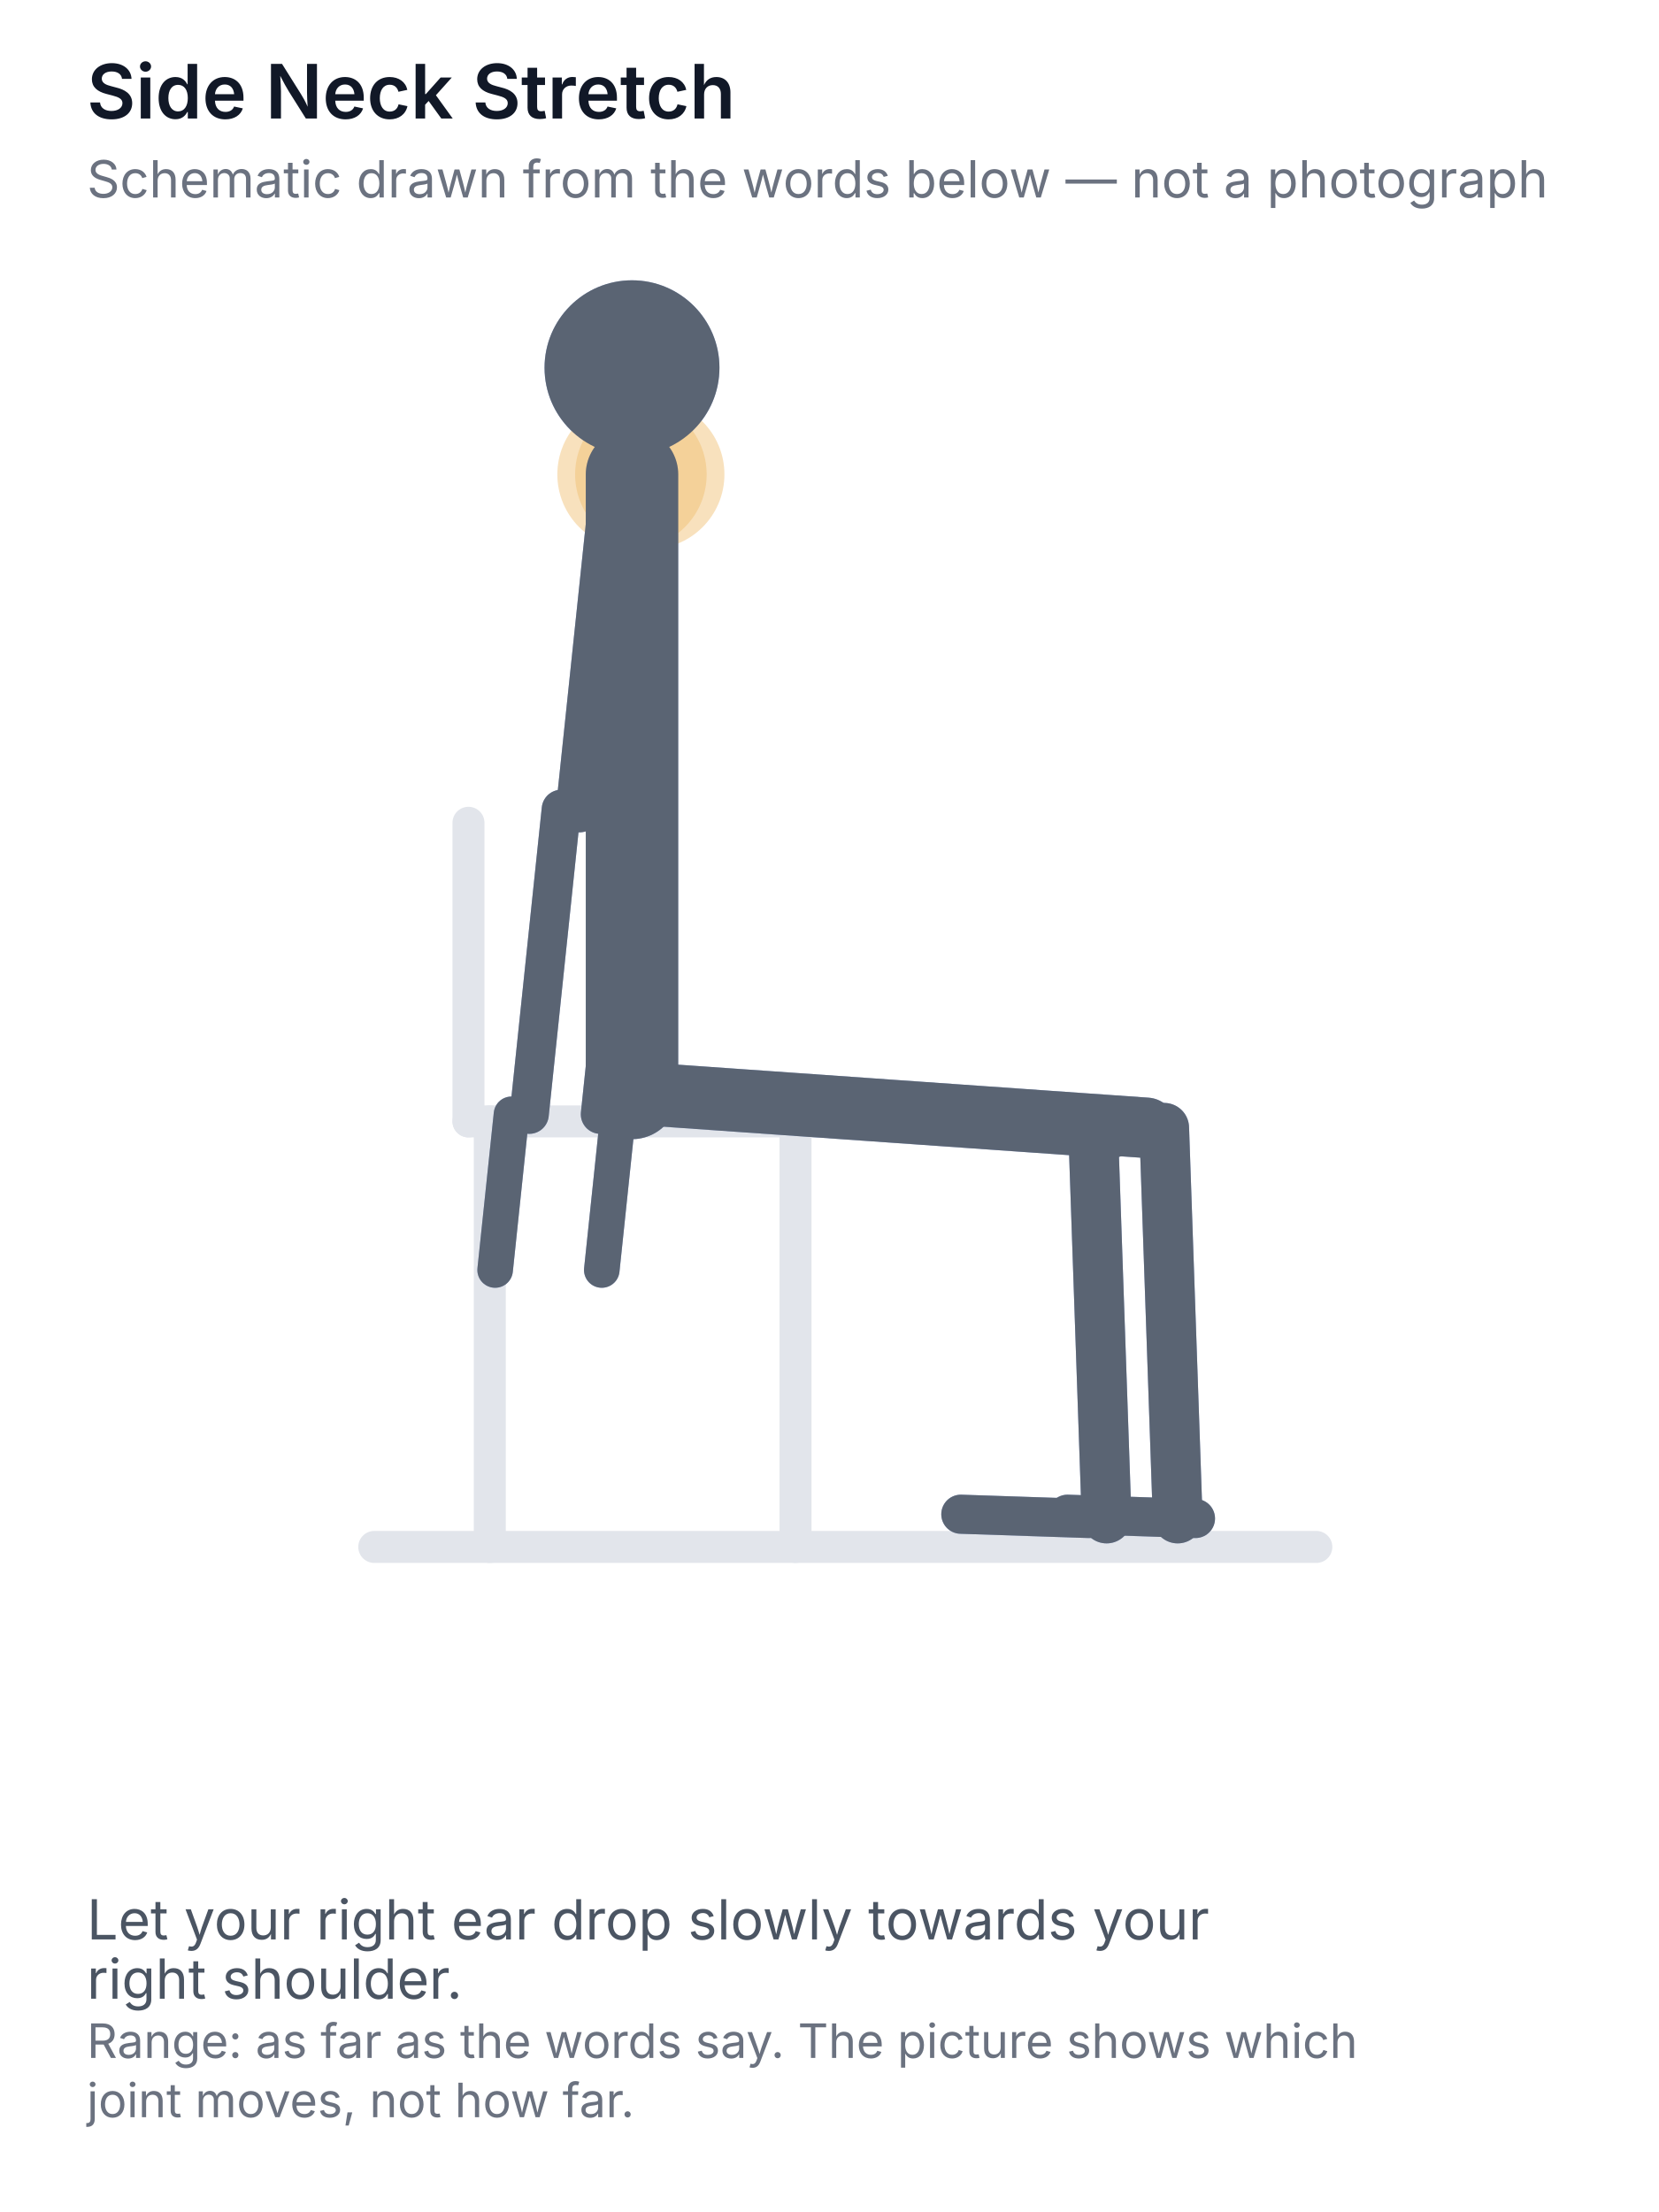
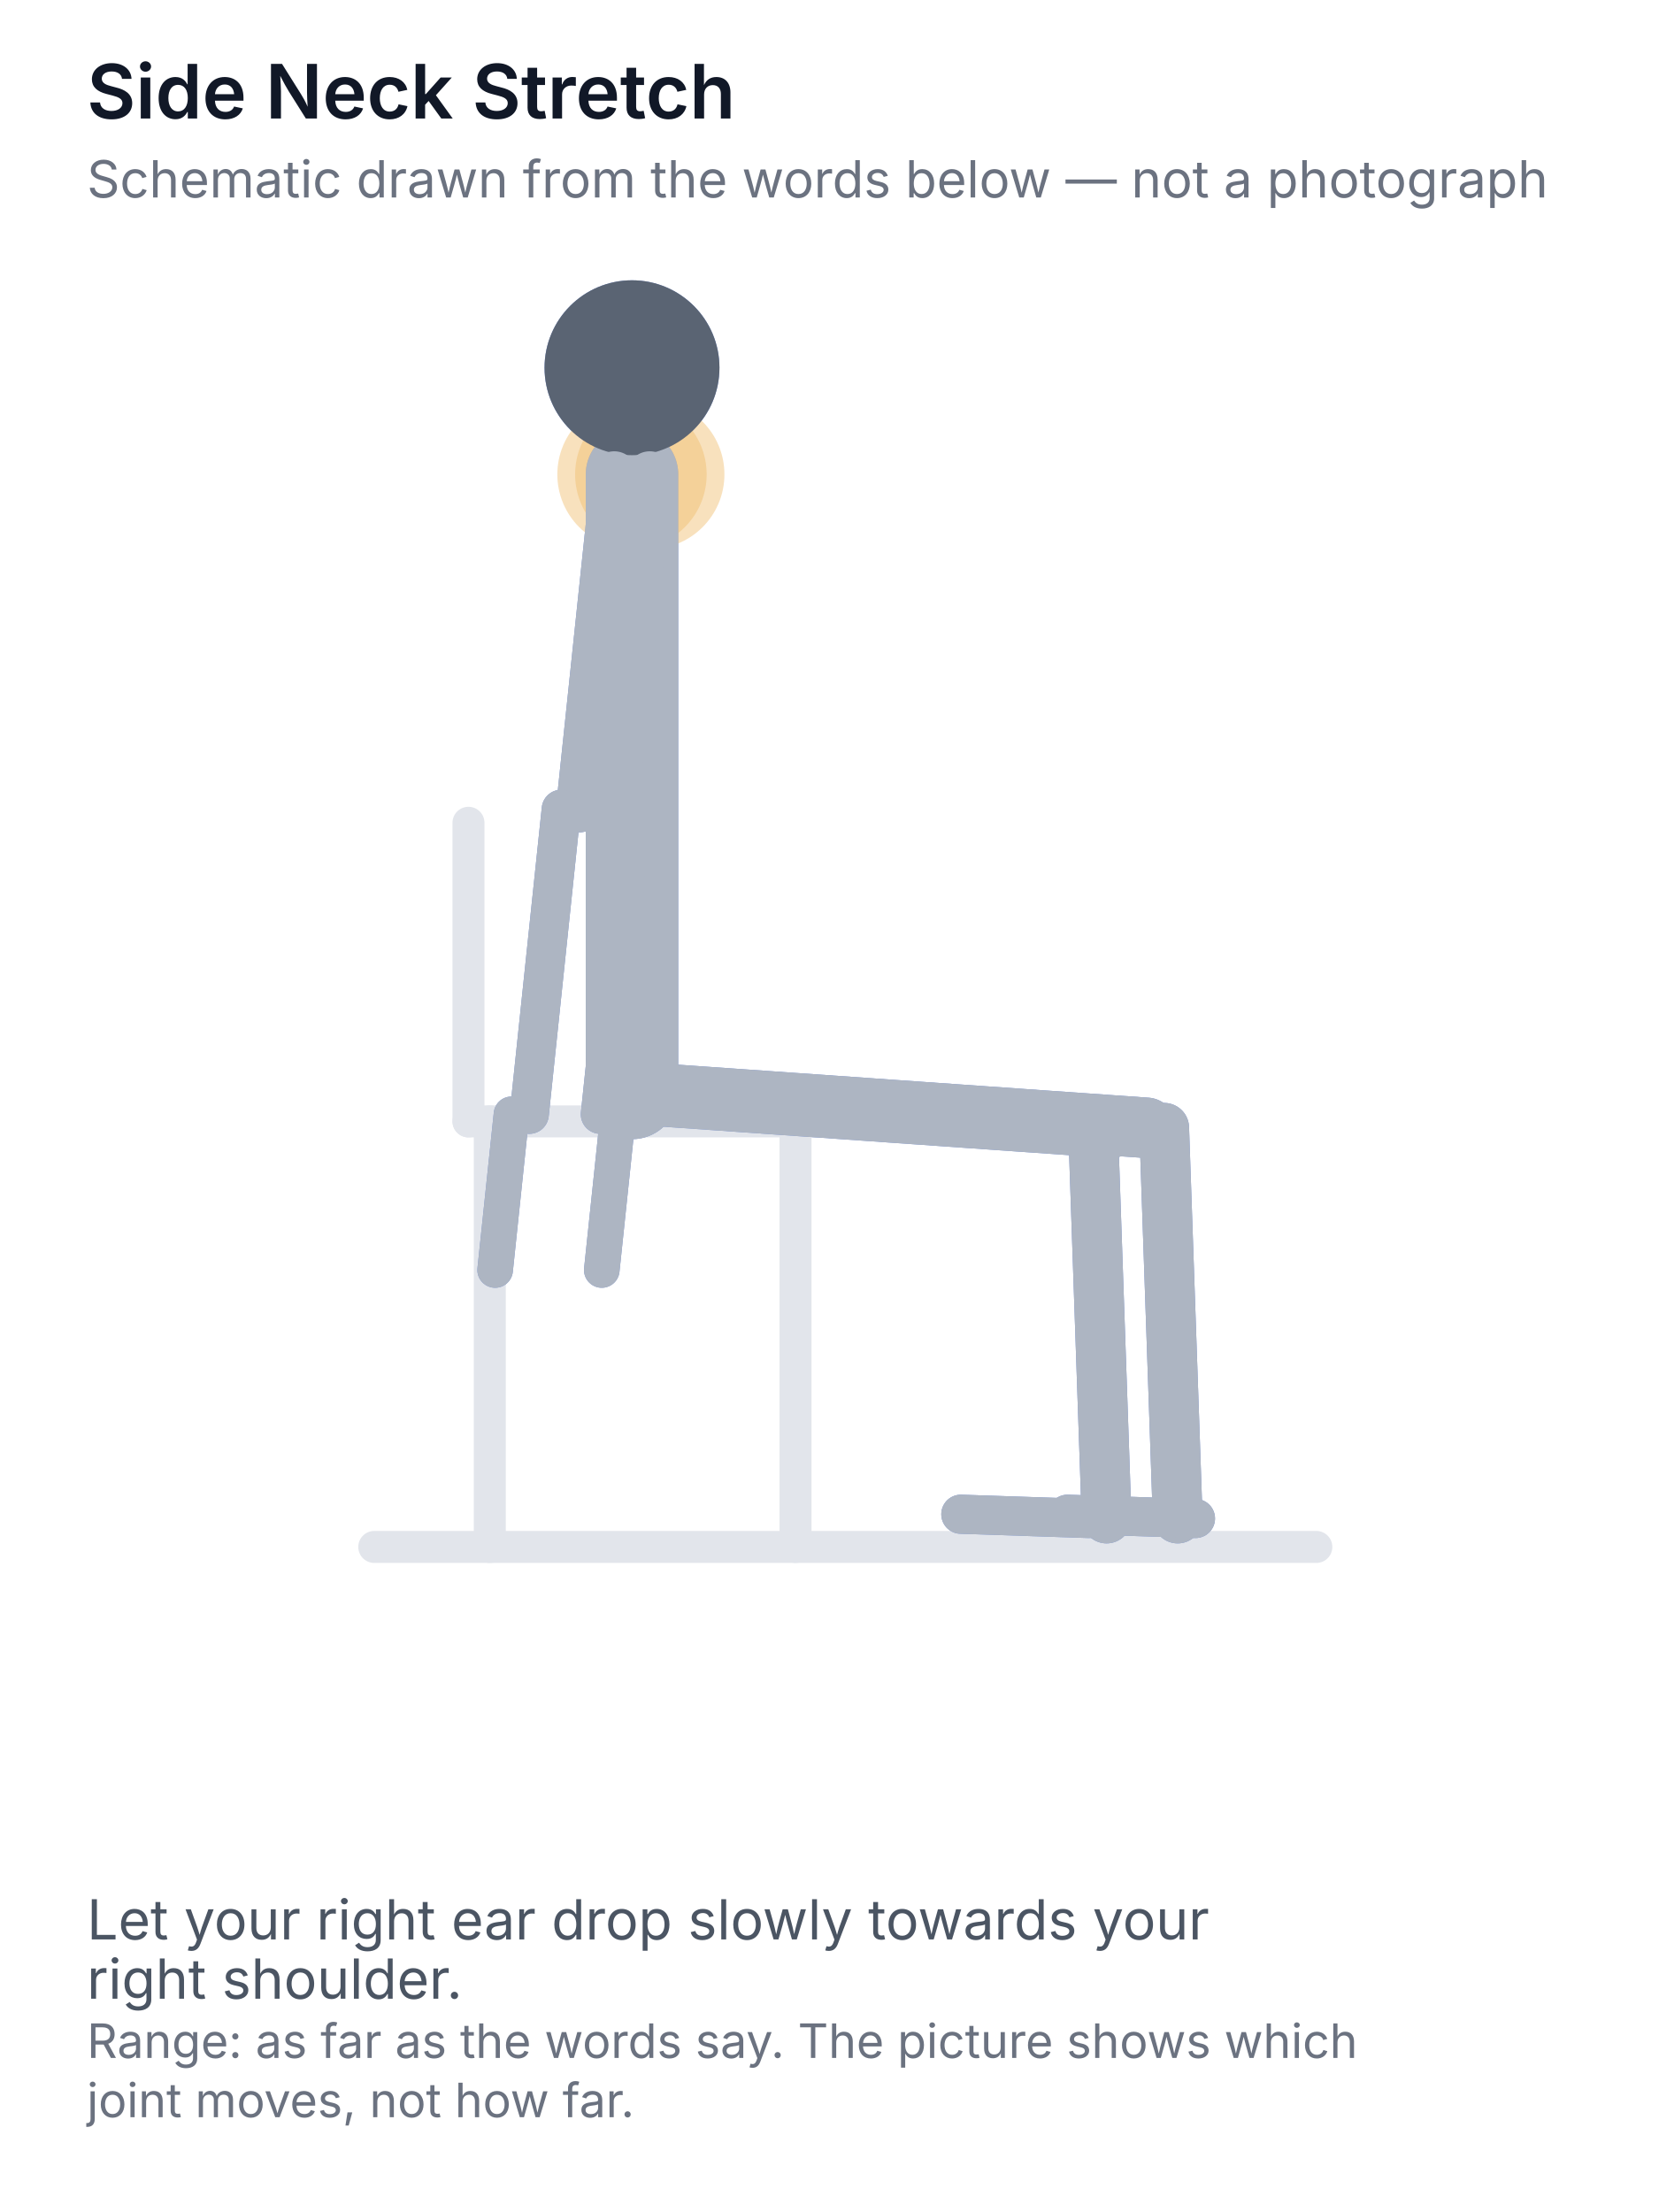
<svg xmlns="http://www.w3.org/2000/svg" viewBox="0 0 420 560" width="420" height="560" role="img" aria-labelledby="fig-title-str-neck-01">
  <style>
    .mv { will-change: transform; }
    @keyframes mv-head {
      0% { transform: rotate(0deg); }
      37.6% { transform: rotate(20deg); }
      56.4% { transform: rotate(20deg); }
      94% { transform: rotate(0deg); }
      100% { transform: rotate(0deg); }
    }
    /* Reduced motion and print both fall back to the two states, which say the same
       thing without moving: the faded body is where it starts, the solid outline and
       the arc are where it ends. */
    @media (prefers-reduced-motion: reduce), print {
      .live { display: none; }
      .end { opacity: 1 !important; }
    }
  </style>
  <rect width="420" height="560" fill="#FFFFFF" />
  <g transform="translate(46.6 84.1) scale(0.9)">
    <path d="M53.5 341.7 L318.5 341.7" stroke="#E2E5EB" stroke-width="9" stroke-linecap="round" fill="none" />
    <path d="M80 222 L180 222" stroke="#E2E5EB" stroke-width="9" stroke-linecap="round" fill="none" />
    <path d="M80 222 L80 138" stroke="#E2E5EB" stroke-width="9" stroke-linecap="round" fill="none" />
    <path d="M86 341.7 L86 222" stroke="#E2E5EB" stroke-width="9" stroke-linecap="round" fill="none" />
    <path d="M172 341.7 L172 222" stroke="#E2E5EB" stroke-width="9" stroke-linecap="round" fill="none" />
    <g class="ghost">
      <path d="M126 214 L126 40" stroke="#C9CFDA" stroke-opacity="0.95" stroke-width="26" stroke-linecap="round" fill="none" />
      <circle cx="126" cy="10" r="24.6" fill="#C9CFDA" opacity="0.95" />
      <path d="M121 40 L111.1 134.2" stroke="#C9CFDA" stroke-opacity="0.95" stroke-width="13" stroke-linecap="round" fill="none" />
      <path d="M106.1 134.2 L97.1 220" stroke="#C9CFDA" stroke-opacity="0.95" stroke-width="11" stroke-linecap="round" fill="none" />
      <path d="M92.1 220 L87.5 263.8" stroke="#C9CFDA" stroke-opacity="0.95" stroke-width="10" stroke-linecap="round" fill="none" />
      <path d="M131 40 L121.1 134.2" stroke="#C9CFDA" stroke-opacity="0.95" stroke-width="13" stroke-linecap="round" fill="none" />
      <path d="M126.1 134.2 L117.1 220" stroke="#C9CFDA" stroke-opacity="0.95" stroke-width="11" stroke-linecap="round" fill="none" />
      <path d="M122.1 220 L117.5 263.8" stroke="#C9CFDA" stroke-opacity="0.95" stroke-width="10" stroke-linecap="round" fill="none" />
      <path d="M121 214 L260.7 223.8" stroke="#C9CFDA" stroke-opacity="0.95" stroke-width="17" stroke-linecap="round" fill="none" />
      <path d="M255.7 223.8 L259.5 333.7" stroke="#C9CFDA" stroke-opacity="0.95" stroke-width="14" stroke-linecap="round" fill="none" />
      <path d="M254.5 333.7 L218.5 332.5" stroke="#C9CFDA" stroke-opacity="0.95" stroke-width="11" stroke-linecap="round" fill="none" />
      <path d="M131 214 L270.7 223.8" stroke="#C9CFDA" stroke-opacity="0.95" stroke-width="17" stroke-linecap="round" fill="none" />
      <path d="M275.7 223.8 L279.5 333.7" stroke="#C9CFDA" stroke-opacity="0.95" stroke-width="14" stroke-linecap="round" fill="none" />
      <path d="M284.5 333.7 L248.5 332.5" stroke="#C9CFDA" stroke-opacity="0.95" stroke-width="11" stroke-linecap="round" fill="none" />
    </g>
-     <g class="end" opacity="0.4">
-       <path d="M126 214 L126 40" stroke="#1D4ED8" stroke-opacity="0.55" stroke-width="26" stroke-linecap="round" fill="none" />
-       <circle cx="126" cy="10" r="24.6" fill="#1D4ED8" opacity="0.55" />
-       <path d="M121 40 L111.1 134.2" stroke="#1D4ED8" stroke-opacity="0.55" stroke-width="13" stroke-linecap="round" fill="none" />
-       <path d="M106.1 134.2 L97.1 220" stroke="#1D4ED8" stroke-opacity="0.55" stroke-width="11" stroke-linecap="round" fill="none" />
-       <path d="M92.1 220 L87.5 263.8" stroke="#1D4ED8" stroke-opacity="0.55" stroke-width="10" stroke-linecap="round" fill="none" />
-       <path d="M131 40 L121.1 134.2" stroke="#1D4ED8" stroke-opacity="0.55" stroke-width="13" stroke-linecap="round" fill="none" />
-       <path d="M126.1 134.2 L117.1 220" stroke="#1D4ED8" stroke-opacity="0.55" stroke-width="11" stroke-linecap="round" fill="none" />
-       <path d="M122.1 220 L117.5 263.8" stroke="#1D4ED8" stroke-opacity="0.55" stroke-width="10" stroke-linecap="round" fill="none" />
-       <path d="M121 214 L260.7 223.8" stroke="#1D4ED8" stroke-opacity="0.55" stroke-width="17" stroke-linecap="round" fill="none" />
-       <path d="M255.7 223.8 L259.5 333.7" stroke="#1D4ED8" stroke-opacity="0.55" stroke-width="14" stroke-linecap="round" fill="none" />
-       <path d="M254.5 333.7 L218.5 332.5" stroke="#1D4ED8" stroke-opacity="0.55" stroke-width="11" stroke-linecap="round" fill="none" />
-       <path d="M131 214 L270.7 223.8" stroke="#1D4ED8" stroke-opacity="0.55" stroke-width="17" stroke-linecap="round" fill="none" />
-       <path d="M275.7 223.8 L279.5 333.7" stroke="#1D4ED8" stroke-opacity="0.55" stroke-width="14" stroke-linecap="round" fill="none" />
-       <path d="M284.5 333.7 L248.5 332.5" stroke="#1D4ED8" stroke-opacity="0.55" stroke-width="11" stroke-linecap="round" fill="none" />
+     <g class="end" opacity="0.62">
+       <path d="M126 214 L126 40" stroke="#1D4ED8" stroke-opacity="0.72" stroke-width="26" stroke-linecap="round" fill="none" />
+       <circle cx="126" cy="10" r="24.6" fill="#1D4ED8" opacity="0.72" />
+       <path d="M121 40 L111.1 134.2" stroke="#1D4ED8" stroke-opacity="0.72" stroke-width="13" stroke-linecap="round" fill="none" />
+       <path d="M106.1 134.2 L97.1 220" stroke="#1D4ED8" stroke-opacity="0.72" stroke-width="11" stroke-linecap="round" fill="none" />
+       <path d="M92.1 220 L87.5 263.8" stroke="#1D4ED8" stroke-opacity="0.72" stroke-width="10" stroke-linecap="round" fill="none" />
+       <path d="M131 40 L121.1 134.2" stroke="#1D4ED8" stroke-opacity="0.72" stroke-width="13" stroke-linecap="round" fill="none" />
+       <path d="M126.1 134.2 L117.1 220" stroke="#1D4ED8" stroke-opacity="0.72" stroke-width="11" stroke-linecap="round" fill="none" />
+       <path d="M122.1 220 L117.5 263.8" stroke="#1D4ED8" stroke-opacity="0.72" stroke-width="10" stroke-linecap="round" fill="none" />
+       <path d="M121 214 L260.7 223.8" stroke="#1D4ED8" stroke-opacity="0.72" stroke-width="17" stroke-linecap="round" fill="none" />
+       <path d="M255.7 223.8 L259.5 333.7" stroke="#1D4ED8" stroke-opacity="0.72" stroke-width="14" stroke-linecap="round" fill="none" />
+       <path d="M254.5 333.7 L218.5 332.5" stroke="#1D4ED8" stroke-opacity="0.72" stroke-width="11" stroke-linecap="round" fill="none" />
+       <path d="M131 214 L270.7 223.8" stroke="#1D4ED8" stroke-opacity="0.72" stroke-width="17" stroke-linecap="round" fill="none" />
+       <path d="M275.7 223.8 L279.5 333.7" stroke="#1D4ED8" stroke-opacity="0.72" stroke-width="14" stroke-linecap="round" fill="none" />
+       <path d="M284.5 333.7 L248.5 332.5" stroke="#1D4ED8" stroke-opacity="0.72" stroke-width="11" stroke-linecap="round" fill="none" />
    </g>
    <g class="focus">
      <circle cx="126" cy="40" r="21" fill="rgba(240, 190, 110, 0.45)" />
      <circle cx="126" cy="10" r="21" fill="rgba(240, 190, 110, 0.45)" />
      <circle cx="131" cy="40" r="21" fill="rgba(240, 190, 110, 0.45)" />
    </g>
    <path d="M126 10 L126 10" stroke="#1D4ED8" stroke-width="3" stroke-dasharray="7 6" fill="none" opacity="0.85" />
    <path d="M126 10 L118.3 14.6 M126 10 L118.3 5.4" stroke="#1D4ED8" stroke-width="3" stroke-linecap="round" fill="none" opacity="0.85" />
    <g class="live">
      <g>
-         <path d="M126 214 L126 40" stroke="#5A6473" stroke-width="26" stroke-linecap="round" fill="none" />
+         <path d="M126 214 L126 40" stroke="#ADB5C2" stroke-width="26" stroke-linecap="round" fill="none" />
        <g class="mv" style="transform-origin:126px 40px;transform-box:view-box;animation:mv-head 4.4s linear infinite">
          <circle cx="126" cy="10" r="24.6" fill="#5A6473" />
        </g>
        <g>
-           <path d="M121 40 L111.1 134.2" stroke="#5A6473" stroke-width="13" stroke-linecap="round" fill="none" />
+           <path d="M121 40 L111.1 134.2" stroke="#ADB5C2" stroke-width="13" stroke-linecap="round" fill="none" />
          <g>
-             <path d="M106.1 134.2 L97.1 220" stroke="#5A6473" stroke-width="11" stroke-linecap="round" fill="none" />
+             <path d="M106.1 134.2 L97.1 220" stroke="#ADB5C2" stroke-width="11" stroke-linecap="round" fill="none" />
            <g>
-               <path d="M92.1 220 L87.5 263.8" stroke="#5A6473" stroke-width="10" stroke-linecap="round" fill="none" />
+               <path d="M92.1 220 L87.5 263.8" stroke="#ADB5C2" stroke-width="10" stroke-linecap="round" fill="none" />
            </g>
          </g>
        </g>
        <g>
-           <path d="M131 40 L121.1 134.2" stroke="#5A6473" stroke-width="13" stroke-linecap="round" fill="none" />
+           <path d="M131 40 L121.1 134.2" stroke="#ADB5C2" stroke-width="13" stroke-linecap="round" fill="none" />
          <g>
-             <path d="M126.1 134.2 L117.1 220" stroke="#5A6473" stroke-width="11" stroke-linecap="round" fill="none" />
+             <path d="M126.1 134.2 L117.1 220" stroke="#ADB5C2" stroke-width="11" stroke-linecap="round" fill="none" />
            <g>
-               <path d="M122.1 220 L117.5 263.8" stroke="#5A6473" stroke-width="10" stroke-linecap="round" fill="none" />
+               <path d="M122.1 220 L117.5 263.8" stroke="#ADB5C2" stroke-width="10" stroke-linecap="round" fill="none" />
            </g>
          </g>
        </g>
        <g>
-           <path d="M121 214 L260.7 223.8" stroke="#5A6473" stroke-width="17" stroke-linecap="round" fill="none" />
+           <path d="M121 214 L260.7 223.8" stroke="#ADB5C2" stroke-width="17" stroke-linecap="round" fill="none" />
          <g>
-             <path d="M255.7 223.8 L259.5 333.7" stroke="#5A6473" stroke-width="14" stroke-linecap="round" fill="none" />
+             <path d="M255.7 223.8 L259.5 333.7" stroke="#ADB5C2" stroke-width="14" stroke-linecap="round" fill="none" />
            <g>
-               <path d="M254.5 333.7 L218.5 332.5" stroke="#5A6473" stroke-width="11" stroke-linecap="round" fill="none" />
+               <path d="M254.5 333.7 L218.5 332.5" stroke="#ADB5C2" stroke-width="11" stroke-linecap="round" fill="none" />
            </g>
          </g>
        </g>
        <g>
-           <path d="M131 214 L270.7 223.8" stroke="#5A6473" stroke-width="17" stroke-linecap="round" fill="none" />
+           <path d="M131 214 L270.7 223.8" stroke="#ADB5C2" stroke-width="17" stroke-linecap="round" fill="none" />
          <g>
-             <path d="M275.7 223.8 L279.5 333.7" stroke="#5A6473" stroke-width="14" stroke-linecap="round" fill="none" />
+             <path d="M275.7 223.8 L279.5 333.7" stroke="#ADB5C2" stroke-width="14" stroke-linecap="round" fill="none" />
            <g>
-               <path d="M284.5 333.7 L248.5 332.5" stroke="#5A6473" stroke-width="11" stroke-linecap="round" fill="none" />
+               <path d="M284.5 333.7 L248.5 332.5" stroke="#ADB5C2" stroke-width="11" stroke-linecap="round" fill="none" />
            </g>
          </g>
        </g>
      </g>
    </g>
  </g>
  <g font-family="system-ui, -apple-system, Segoe UI, sans-serif">
    <text x="22" y="30" font-size="19" font-weight="600" fill="#111827">Side Neck Stretch</text>
    <text x="22" y="50" font-size="13" fill="#6B7280">Schematic drawn from the words below — not a photograph</text>
    <text x="22" y="491" font-size="14" fill="#4B5563">Let your right ear drop slowly towards your</text>
    <text x="22" y="506" font-size="14" fill="#4B5563">right shoulder.</text>
    <text x="22" y="521" font-size="12" fill="#6B7280">Range: as far as the words say. The picture shows which</text>
    <text x="22" y="536" font-size="12" fill="#6B7280">joint moves, not how far.</text>
  </g>
</svg>
